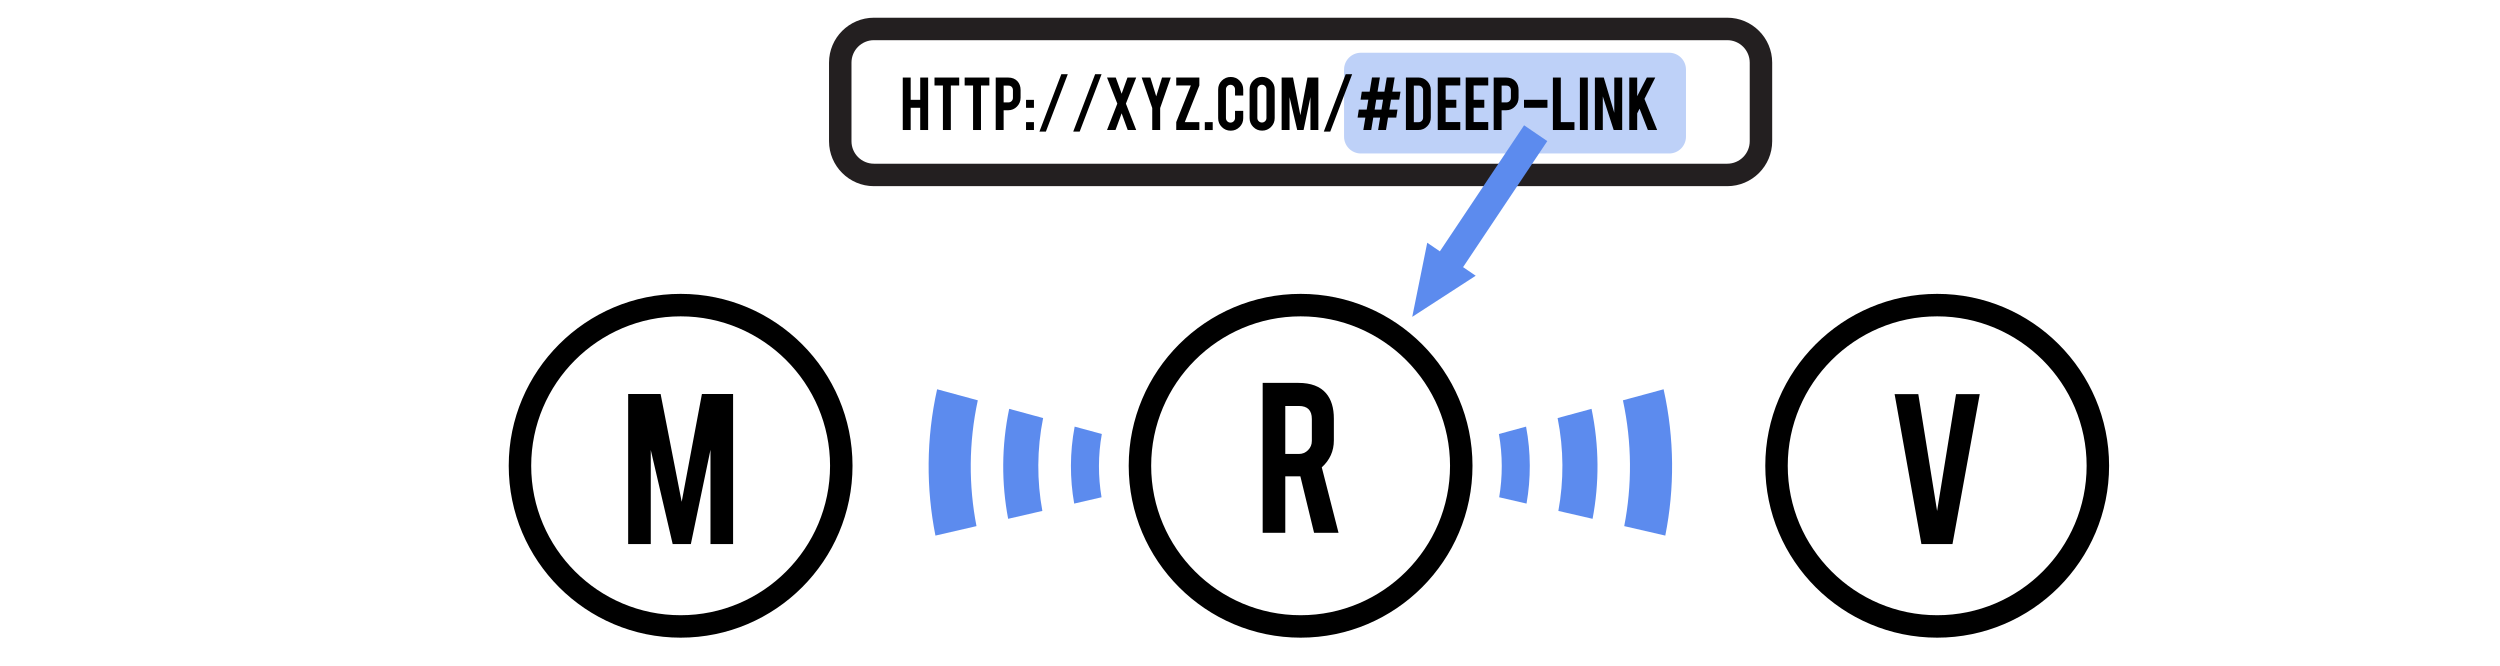
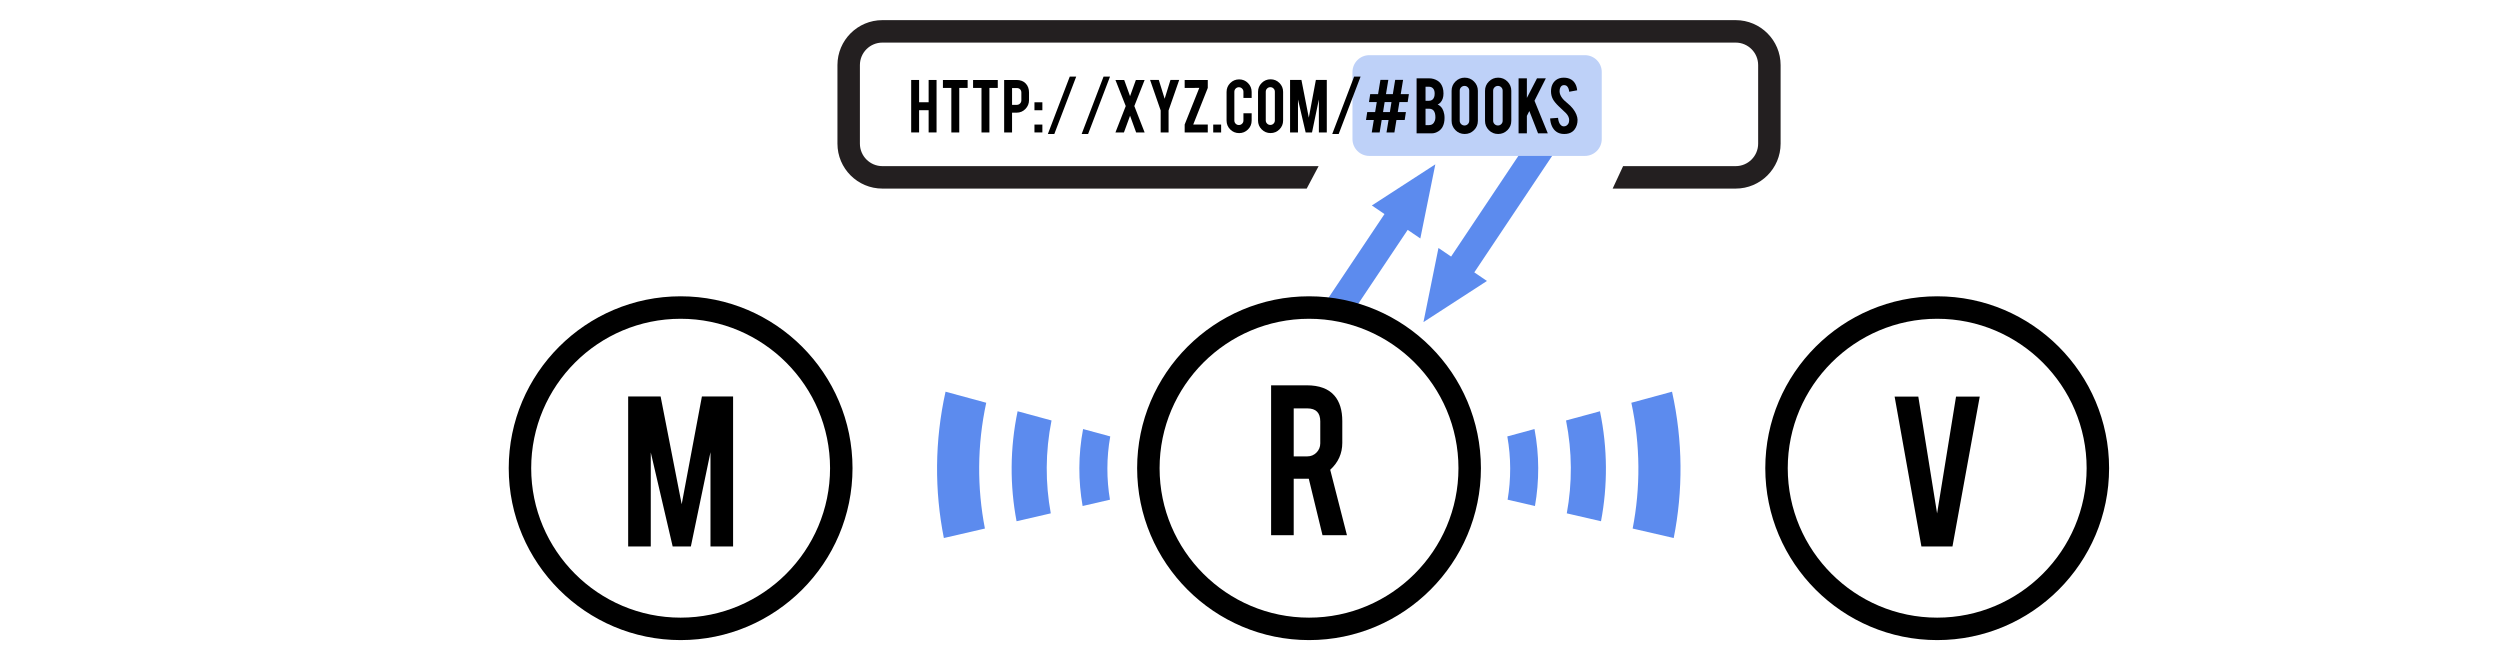
- <svg xmlns="http://www.w3.org/2000/svg" version="1.1" x="0px" y="0px" width="890.447px" height="236.988px" viewBox="0 -322.308 890.447 236.988" enable-background="new 0 -322.308 890.447 236.988" xml:space="preserve">
-   <g id="Layer_1">
+ <svg xmlns="http://www.w3.org/2000/svg" version="1.1" id="Layer_1" x="0px" y="0px" width="890.447px" height="236.988px" viewBox="0 0 890.447 236.988" enable-background="new 0 0 890.447 236.988" xml:space="preserve">
+   <polygon fill="#5C8BEE" points="555.114,52.118 525.116,97.013 529.616,100.076 507.007,114.724 512.351,88.322 516.85,91.385   546.849,46.49 " />
+   <path fill="#BED1F8" d="M570.51,49.536c0,3.312-2.687,6-6,6h-76.788c-3.312,0-6-2.688-6-6V25.649c0-3.313,2.688-6,6-6h76.788  c3.313,0,6,2.687,6,6V49.536z" />
+   <g>
+     <path d="M327.363,39.252v7.92h-2.819V28.484h2.819v7.935h3.397v-7.935h2.819v18.688h-2.819v-7.92H327.363z" />
+     <path d="M338.847,31.317h-2.998v-2.833h8.803v2.833h-2.983v15.855h-2.819L338.847,31.317L338.847,31.317z" />
+     <path d="M349.585,31.317h-2.998v-2.833h8.8v2.833h-2.98v15.855h-2.819L349.585,31.317L349.585,31.317z" />
+     <path d="M362.099,28.484c1.372,0,2.469,0.432,3.281,1.297c0.755,0.825,1.133,1.879,1.133,3.162v2.714   c0,1.233-0.43,2.287-1.29,3.162c-0.857,0.875-1.898,1.312-3.125,1.312h-1.625v7.04h-2.816V28.483L362.099,28.484L362.099,28.484z    M363.785,32.988c0-0.487-0.147-0.88-0.44-1.178s-0.684-0.447-1.171-0.447h-1.7v5.981h1.7c0.447,0,0.828-0.159,1.144-0.478   c0.312-0.318,0.47-0.701,0.47-1.148L363.785,32.988L363.785,32.988z" />
+     <path d="M368.452,36.433h2.819v2.834h-2.819V36.433z M368.452,44.368h2.819v2.804h-2.819V44.368z" />
+     <path d="M381.023,27.29h2.299l-7.801,20.448h-2.301L381.023,27.29z" />
+     <path d="M393.06,27.29h2.302l-7.804,20.448h-2.298L393.06,27.29z" />
+     <path d="M407.692,47.172h-3.026l-2.163-5.951l-2.18,5.951h-3.026l3.669-9.396l-3.669-9.292h3.117l2.088,5.772l2.073-5.772h3.117   l-3.669,9.292L407.692,47.172z" />
+     <path d="M413.405,39.342l-3.773-10.873h3.104l2.088,6.711l2.073-6.711h3.114l-3.788,10.873v7.83h-2.816L413.405,39.342   L413.405,39.342z" />
+     <path d="M430.185,28.484v2.833l-5.188,13.05h5.188v2.805h-8.23V44.35l5.206-13.047l-5.206,0.015v-2.833L430.185,28.484   L430.185,28.484z" />
+     <path d="M432.123,44.368h2.819v2.819h-2.819V44.368z" />
+     <path d="M441.355,47.411c-1.243,0-2.302-0.436-3.172-1.305c-0.867-0.87-1.305-1.921-1.305-3.154V32.75   c0-1.243,0.438-2.299,1.312-3.169s1.929-1.305,3.16-1.305c1.242,0,2.299,0.438,3.161,1.312c0.865,0.875,1.3,1.929,1.3,3.162v2.133   h-2.926V32.69c0-0.447-0.156-0.83-0.477-1.148c-0.318-0.318-0.701-0.477-1.148-0.477c-0.445,0-0.828,0.159-1.141,0.477   s-0.47,0.701-0.47,1.148v10.232c0,0.447,0.155,0.828,0.47,1.141c0.312,0.313,0.693,0.47,1.141,0.47c0.448,0,0.83-0.156,1.148-0.47   c0.318-0.313,0.477-0.693,0.477-1.141v-2.581h2.926v2.61c0,1.243-0.438,2.297-1.312,3.162   C443.627,46.978,442.579,47.411,441.355,47.411z" />
+     <path d="M452.542,28.245c1.243,0,2.299,0.438,3.169,1.312s1.305,1.929,1.305,3.162v10.202c0,1.243-0.438,2.299-1.312,3.169   c-0.875,0.871-1.929,1.305-3.162,1.305c-1.243,0-2.297-0.438-3.162-1.312s-1.298-1.929-1.298-3.162V32.719   c0-1.243,0.438-2.299,1.312-3.169C450.268,28.68,451.318,28.245,452.542,28.245z M454.078,32.66c0-0.447-0.157-0.828-0.47-1.141   c-0.313-0.313-0.694-0.47-1.144-0.47s-0.831,0.157-1.146,0.47c-0.318,0.313-0.479,0.693-0.479,1.141v10.23   c0,0.448,0.159,0.828,0.479,1.141c0.315,0.312,0.698,0.47,1.146,0.47s0.828-0.156,1.144-0.47c0.312-0.313,0.47-0.693,0.47-1.141   V32.66z" />
+     <path d="M462.31,47.172h-2.816V28.469h4.045l2.627,13.438l2.521-13.438h3.889v18.703h-2.819V35.419l-2.445,11.753h-2.267   l-2.729-11.723L462.31,47.172L462.31,47.172z" />
+     <path d="M482.309,27.29h2.302l-7.804,20.448h-2.298L482.309,27.29z" />
+     <path d="M498.442,36.359l-0.586,3.549h2.9l-0.433,2.834h-2.938l-0.729,4.43h-2.812l0.731-4.43h-2.446l-0.729,4.43h-2.812l0.73-4.43   h-2.774l0.434-2.834h2.811l0.585-3.549h-2.771l0.436-2.834h2.803l0.836-5.071h2.812l-0.836,5.071h2.443l0.836-5.071h2.812   l-0.836,5.071h2.91l-0.436,2.834H498.442z M495.615,36.359h-2.434l-0.567,3.549h2.431L495.615,36.359z" />
+   </g>
+   <g>
+     <path d="M504.56,47.49V27.896h4.424c1.166,0,2.219,0.308,3.154,0.922c0.804,0.521,1.375,1.328,1.721,2.422   c0.188,0.583,0.279,1.276,0.279,2.078c0,1.312-0.35,2.365-1.047,3.156c-0.292,0.333-0.636,0.589-1.031,0.766   c0.656,0.25,1.215,0.745,1.674,1.484c0.302,0.5,0.523,1.146,0.672,1.938c0.07,0.406,0.107,0.859,0.107,1.359   c0,1.24-0.232,2.292-0.703,3.156c-0.363,0.677-0.881,1.219-1.547,1.625c-0.75,0.458-1.495,0.688-2.232,0.688H504.56z    M507.747,35.896h1.234c0.916,0,1.529-0.448,1.844-1.344c0.114-0.333,0.172-0.745,0.172-1.234c0-0.812-0.198-1.427-0.594-1.844   c-0.365-0.385-0.839-0.578-1.422-0.578h-1.234V35.896z M507.747,44.568h1.234c1,0,1.69-0.516,2.076-1.547   c0.137-0.354,0.203-0.76,0.203-1.219c0-1.094-0.209-1.891-0.625-2.391c-0.375-0.458-0.928-0.688-1.654-0.688h-1.234V44.568z" />
+     <path d="M521.7,27.662c1.301,0,2.408,0.458,3.318,1.375s1.367,2.021,1.367,3.312v10.688c0,1.302-0.459,2.409-1.375,3.32   c-0.918,0.912-2.021,1.367-3.312,1.367c-1.303,0-2.406-0.458-3.312-1.375c-0.904-0.917-1.357-2.021-1.357-3.312V32.349   c0-1.302,0.457-2.409,1.375-3.32C519.319,28.118,520.419,27.662,521.7,27.662z M523.31,32.287c0-0.469-0.163-0.867-0.49-1.195   c-0.328-0.328-0.729-0.492-1.195-0.492s-0.871,0.164-1.203,0.492c-0.334,0.328-0.5,0.727-0.5,1.195v10.719   c0,0.469,0.166,0.867,0.5,1.195c0.332,0.328,0.734,0.492,1.203,0.492s0.867-0.164,1.195-0.492c0.327-0.328,0.49-0.727,0.49-1.195   V32.287z" />
+     <path d="M533.606,27.662c1.301,0,2.406,0.458,3.318,1.375c0.91,0.917,1.367,2.021,1.367,3.312v10.688   c0,1.302-0.459,2.409-1.375,3.32c-0.918,0.912-2.021,1.367-3.312,1.367c-1.305,0-2.406-0.458-3.312-1.375s-1.359-2.021-1.359-3.312   V32.349c0-1.302,0.457-2.409,1.375-3.32C531.226,28.118,532.325,27.662,533.606,27.662z M535.216,32.287   c0-0.469-0.164-0.867-0.492-1.195c-0.327-0.328-0.727-0.492-1.193-0.492c-0.47,0-0.871,0.164-1.203,0.492   c-0.334,0.328-0.5,0.727-0.5,1.195v10.719c0,0.469,0.166,0.867,0.5,1.195c0.332,0.328,0.732,0.492,1.203,0.492   c0.469,0,0.867-0.164,1.193-0.492c0.328-0.328,0.492-0.727,0.492-1.195V32.287z" />
+     <path d="M543.84,41.279v6.211h-2.953V27.896h2.953v6.984l3.609-6.984h3.146l-4.042,7.992l4.74,11.602h-3.472l-3.103-7.955   L543.84,41.279z" />
+     <path d="M561.887,42.615c0.021,1.365-0.334,2.531-1.062,3.5c-0.479,0.656-1.156,1.12-2.031,1.391   c-0.469,0.146-1.016,0.219-1.641,0.219c-1.156,0-2.115-0.286-2.875-0.859c-0.638-0.469-1.141-1.106-1.509-1.914   c-0.369-0.807-0.587-1.731-0.647-2.773l2.812-0.203c0.125,1.142,0.429,1.969,0.906,2.481c0.354,0.388,0.76,0.571,1.219,0.55   c0.646-0.021,1.161-0.339,1.549-0.954c0.195-0.302,0.297-0.735,0.297-1.298c0-0.813-0.37-1.621-1.109-2.424   c-0.584-0.553-1.459-1.382-2.625-2.487c-0.979-0.949-1.672-1.798-2.078-2.549c-0.438-0.845-0.656-1.762-0.656-2.752   c0-1.783,0.601-3.133,1.799-4.05c0.737-0.553,1.654-0.829,2.75-0.829c1.052,0,1.951,0.234,2.701,0.703   c0.584,0.365,1.057,0.875,1.414,1.531c0.359,0.656,0.575,1.412,0.648,2.266l-2.828,0.516c-0.084-0.802-0.312-1.427-0.688-1.875   c-0.271-0.323-0.662-0.484-1.174-0.484c-0.541,0-0.951,0.24-1.232,0.719c-0.229,0.386-0.344,0.865-0.344,1.438   c0,0.896,0.385,1.808,1.154,2.734c0.291,0.354,0.729,0.771,1.312,1.25c0.688,0.573,1.141,0.974,1.357,1.203   c0.729,0.729,1.291,1.448,1.688,2.156c0.188,0.333,0.338,0.641,0.453,0.922C561.73,41.438,561.876,42.063,561.887,42.615z" />
+   </g>
+   <g id="Layer_1_1_">
    <g>
-       <path fill="#5C8BEE" d="M533.978-145.191l9.741,2.25c1.562-8.878,1.592-18.141-0.166-27.415l-9.677,2.628    C535.234-160.106,535.204-152.503,533.978-145.191z" />
-       <path fill="#5C8BEE" d="M555.055-140.328l12.187,2.812c2.398-12.648,2.397-25.917-0.37-39.173l-12.086,3.282    C557.028-162.217,557.018-151.021,555.055-140.328z" />
-       <path fill="#5C8BEE" d="M578.517-134.915l14.623,3.374c3.334-16.794,3.32-34.482-0.599-52.118l-14.491,3.936    C581.316-164.561,581.32-149.367,578.517-134.915z" />
+       <path fill="#5C8BEE" d="M536.979,177.98l9.74,2.25c1.562-8.877,1.592-18.143-0.166-27.414l-9.677,2.627    C538.234,163.066,538.204,170.669,536.979,177.98z" />
+       <path fill="#5C8BEE" d="M558.055,182.844l12.188,2.812c2.396-12.648,2.396-25.918-0.37-39.174l-12.086,3.281    C560.028,160.955,560.018,172.15,558.055,182.844z" />
+       <path fill="#5C8BEE" d="M581.517,188.257l14.623,3.374c3.334-16.794,3.32-34.482-0.599-52.117l-14.491,3.938    C584.316,158.611,584.32,173.805,581.517,188.257z" />
    </g>
    <g>
-       <path fill="#5C8BEE" d="M392.344-145.191l-9.741,2.25c-1.562-8.878-1.592-18.141,0.166-27.415l9.677,2.628    C391.087-160.106,391.117-152.503,392.344-145.191z" />
-       <path fill="#5C8BEE" d="M371.267-140.328l-12.187,2.812c-2.398-12.648-2.397-25.917,0.37-39.173l12.086,3.282    C369.293-162.217,369.304-151.021,371.267-140.328z" />
-       <path fill="#5C8BEE" d="M347.805-134.915l-14.623,3.374c-3.334-16.794-3.32-34.482,0.599-52.118l14.491,3.936    C345.005-164.561,345.001-149.367,347.805-134.915z" />
+       <path fill="#5C8BEE" d="M395.344,177.98l-9.741,2.25c-1.562-8.877-1.592-18.143,0.166-27.414l9.68,2.627    C394.087,163.066,394.117,170.669,395.344,177.98z" />
+       <path fill="#5C8BEE" d="M374.267,182.844l-12.187,2.812c-2.398-12.648-2.397-25.918,0.37-39.174l12.086,3.281    C372.293,160.955,372.304,172.15,374.267,182.844z" />
+       <path fill="#5C8BEE" d="M350.805,188.257l-14.623,3.374c-3.334-16.794-3.317-34.482,0.602-52.117l14.491,3.938    C348.005,158.611,348.001,173.805,350.805,188.257z" />
    </g>
  </g>
-   <g id="labels">
+   <g>
    <g>
-       <g>
-         <path d="M684.365-128.525l-9.545-53.396h8.44l6.693,41.621l6.75-41.621h8.445l-9.716,53.396H684.365L684.365-128.525z" />
-       </g>
-       <path d="M689.988-95.184c-33.771,0-61.229-27.465-61.229-61.229c0-33.759,27.467-61.225,61.229-61.225    c33.762,0,61.227,27.465,61.227,61.225C751.215-122.646,723.748-95.184,689.988-95.184L689.988-95.184z M689.988-209.632    c-29.354,0-53.229,23.876-53.229,53.224c0,29.354,23.877,53.229,53.229,53.229c29.35,0,53.227-23.877,53.227-53.229    C743.215-185.755,719.338-209.632,689.988-209.632L689.988-209.632z" />
+       <path d="M684.365,194.646l-9.545-53.396h8.438l6.693,41.621l6.75-41.621h8.445l-9.719,53.396H684.365L684.365,194.646z" />
    </g>
+     <path d="M689.988,227.988c-33.771,0-61.229-27.465-61.229-61.229c0-33.759,27.467-61.225,61.229-61.225   c33.762,0,61.227,27.465,61.227,61.225C751.215,200.525,723.748,227.988,689.988,227.988L689.988,227.988z M689.988,113.54   c-29.354,0-53.229,23.876-53.229,53.224c0,29.354,23.877,53.229,53.229,53.229c29.35,0,53.227-23.877,53.227-53.229   C743.215,137.417,719.338,113.54,689.988,113.54L689.988,113.54z" />
+   </g>
+   <g>
    <g>
-       <g>
-         <path d="M231.792-128.525h-8.055v-53.439h11.559l7.506,38.386l7.205-38.386h11.104v53.438h-8.054v-33.58l-6.988,33.58h-6.477     l-7.799-33.494L231.792-128.525L231.792-128.525z" />
-       </g>
-       <path d="M242.424-95.184c-33.76,0-61.225-27.465-61.225-61.229c0-33.759,27.465-61.225,61.225-61.225    c33.76,0,61.225,27.465,61.225,61.225C303.649-122.646,276.184-95.184,242.424-95.184L242.424-95.184z M242.424-209.632    c-29.349,0-53.225,23.876-53.225,53.224c0,29.354,23.876,53.229,53.225,53.229c29.349,0,53.225-23.877,53.225-53.229    C295.649-185.755,271.773-209.632,242.424-209.632L242.424-209.632z" />
+       <path d="M231.792,194.646h-8.055v-53.438h11.559l7.506,38.386l7.205-38.386h11.104v53.438h-8.054v-33.58l-6.988,33.58h-6.477    l-7.799-33.494L231.792,194.646L231.792,194.646z" />
    </g>
+     <path d="M242.424,227.988c-33.76,0-61.225-27.465-61.225-61.229c0-33.759,27.465-61.225,61.225-61.225   c33.76,0,61.225,27.465,61.225,61.225C303.649,200.525,276.184,227.988,242.424,227.988L242.424,227.988z M242.424,113.54   c-29.349,0-53.225,23.876-53.225,53.224c0,29.354,23.876,53.229,53.225,53.229c29.349,0,53.225-23.877,53.225-53.229   C295.649,137.417,271.773,113.54,242.424,113.54L242.424,113.54z" />
+   </g>
+   <polygon fill="#5C8BEE" points="469.509,111.553 493.126,76.247 488.626,73.184 511.235,58.536 505.892,84.938 501.393,81.875   480.388,113.275 " />
+   <g>
+     <path d="M466.247,227.988c-33.76,0-61.225-27.465-61.225-61.229c0-33.759,27.465-61.225,61.225-61.225s61.225,27.465,61.225,61.225   C527.472,200.525,500.007,227.988,466.247,227.988L466.247,227.988z M466.247,113.54c-29.349,0-53.225,23.876-53.225,53.224   c0,29.354,23.876,53.229,53.225,53.229s53.225-23.877,53.225-53.229C519.472,137.417,495.596,113.54,466.247,113.54L466.247,113.54   z" />
    <g>
-       <path d="M463.247-95.184c-33.76,0-61.225-27.465-61.225-61.229c0-33.759,27.465-61.225,61.225-61.225    c33.76,0,61.225,27.465,61.225,61.225C524.472-122.646,497.007-95.184,463.247-95.184L463.247-95.184z M463.247-209.632    c-29.349,0-53.225,23.876-53.225,53.224c0,29.354,23.876,53.229,53.225,53.229c29.349,0,53.225-23.877,53.225-53.229    C516.472-185.755,492.596-209.632,463.247-209.632L463.247-209.632z" />
-       <g>
-         <path d="M462.438-185.931c4.488,0,7.784,1.236,9.886,3.708c1.847,2.159,2.77,5.171,2.77,9.034v7.755     c0,3.779-1.435,6.975-4.304,9.588l5.965,23.31h-8.709l-4.883-20.114c-0.228,0-0.469,0-0.725,0h-4.645v20.114h-8.054v-53.395     H462.438z M467.253-173.062c0-3.096-1.534-4.645-4.603-4.645h-4.858v17.088h4.858c1.279,0,2.365-0.454,3.26-1.363     c0.895-0.909,1.342-2.003,1.342-3.281V-173.062z" />
-       </g>
+       <path d="M465.438,137.24c4.488,0,7.784,1.236,9.889,3.709c1.847,2.158,2.77,5.171,2.77,9.033v7.756    c0,3.777-1.435,6.975-4.304,9.588l5.965,23.31h-8.709l-4.883-20.114c-0.229,0-0.469,0-0.728,0h-4.645v20.114h-8.054V137.24    H465.438z M470.253,150.109c0-3.096-1.534-4.646-4.603-4.646h-4.858v17.088h4.858c1.276,0,2.362-0.453,3.26-1.361    c0.895-0.908,1.342-2.002,1.342-3.281L470.253,150.109L470.253,150.109z" />
    </g>
-     <g>
-       <path fill="#231F20" d="M615.215-256H311.28c-8.822,0-16-7.178-16-16v-28c0-8.822,7.178-16,16-16h303.935c8.822,0,16,7.178,16,16    v28C631.215-263.178,624.037-256,615.215-256L615.215-256z M311.28-308c-4.411,0-8,3.589-8,8v28c0,4.411,3.589,8,8,8h303.935    c4.411,0,8-3.589,8-8v-28c0-4.411-3.589-8-8-8H311.28L311.28-308z" />
-       <path fill="#BED1F8" d="M600.51-273.636c0,3.313-2.687,6-6,6H484.722c-3.313,0-6-2.687-6-6v-23.887c0-3.313,2.687-6,6-6H594.51    c3.313,0,6,2.687,6,6V-273.636z" />
-       <g>
-         <path d="M324.363-283.92v7.92h-2.819v-18.688h2.819v7.935h3.4v-7.935h2.819V-276h-2.819v-7.92H324.363z" />
-         <path d="M335.847-291.855h-2.998v-2.833h8.8v2.833h-2.983V-276h-2.819V-291.855z" />
-         <path d="M346.585-291.855h-2.998v-2.833h8.8v2.833h-2.983V-276h-2.819V-291.855z" />
-         <path d="M359.099-294.688c1.372,0,2.466,0.432,3.281,1.297c0.755,0.825,1.133,1.879,1.133,3.162v2.714     c0,1.233-0.43,2.287-1.29,3.162s-1.901,1.312-3.125,1.312h-1.625v7.04h-2.819v-18.688H359.099z M360.785-290.184     c0-0.487-0.147-0.88-0.44-1.178c-0.293-0.298-0.684-0.447-1.171-0.447h-1.7v5.981h1.7c0.447,0,0.828-0.159,1.141-0.478     c0.313-0.318,0.47-0.701,0.47-1.148V-290.184z" />
-         <path d="M365.452-286.739h2.819v2.834h-2.819V-286.739z M365.452-278.804h2.819V-276h-2.819V-278.804z" />
-         <path d="M378.023-295.882h2.299l-7.801,20.448h-2.298L378.023-295.882z" />
-         <path d="M390.06-295.882h2.299l-7.801,20.448h-2.298L390.06-295.882z" />
-         <path d="M404.692-276h-3.026l-2.163-5.951l-2.18,5.951h-3.026l3.669-9.396l-3.669-9.292h3.117l2.088,5.772l2.073-5.772h3.117     l-3.669,9.292L404.692-276z" />
-         <path d="M410.405-283.83l-3.773-10.873h3.103l2.088,6.711l2.073-6.711h3.117l-3.788,10.873v7.83h-2.819V-283.83z" />
-         <path d="M427.185-294.688v2.833l-5.191,13.05h5.191V-276h-8.233v-2.822l5.206-13.047l-5.206,0.015v-2.833H427.185z" />
-         <path d="M429.123-278.804h2.819v2.819h-2.819V-278.804z" />
-         <path d="M438.355-275.761c-1.243,0-2.299-0.435-3.169-1.305s-1.305-1.921-1.305-3.154v-10.202c0-1.243,0.438-2.299,1.312-3.169     s1.929-1.305,3.162-1.305c1.243,0,2.297,0.438,3.162,1.312c0.865,0.875,1.297,1.929,1.297,3.162v2.133h-2.923v-2.193     c0-0.447-0.159-0.83-0.477-1.148c-0.318-0.318-0.701-0.477-1.148-0.477c-0.448,0-0.828,0.159-1.141,0.477     c-0.313,0.318-0.47,0.701-0.47,1.148v10.232c0,0.447,0.157,0.828,0.47,1.141c0.313,0.313,0.693,0.47,1.141,0.47     c0.447,0,0.83-0.156,1.148-0.47c0.318-0.313,0.477-0.693,0.477-1.141v-2.581h2.923v2.61c0,1.243-0.438,2.297-1.312,3.162     C440.627-276.194,439.579-275.761,438.355-275.761z" />
-         <path d="M449.542-294.927c1.243,0,2.299,0.438,3.169,1.312s1.305,1.929,1.305,3.162v10.202c0,1.243-0.438,2.299-1.312,3.169     c-0.875,0.871-1.929,1.305-3.162,1.305c-1.243,0-2.297-0.438-3.162-1.312s-1.298-1.929-1.298-3.162v-10.202     c0-1.243,0.438-2.299,1.312-3.169S448.318-294.927,449.542-294.927z M451.078-290.512c0-0.447-0.157-0.828-0.47-1.141     c-0.313-0.313-0.694-0.47-1.141-0.47c-0.448,0-0.831,0.157-1.148,0.47c-0.318,0.313-0.478,0.693-0.478,1.141v10.231     c0,0.448,0.159,0.828,0.478,1.141c0.318,0.313,0.701,0.47,1.148,0.47c0.447,0,0.828-0.156,1.141-0.47     c0.313-0.313,0.47-0.693,0.47-1.141V-290.512z" />
-         <path d="M459.31-276h-2.819v-18.703h4.045l2.627,13.436l2.522-13.436h3.886V-276h-2.819v-11.753L464.307-276h-2.267     l-2.729-11.723V-276z" />
-         <path d="M479.309-295.882h2.299l-7.801,20.448h-2.298L479.309-295.882z" />
-         <path d="M495.442-286.813l-0.586,3.549h2.903l-0.433,2.834h-2.938l-0.73,4.43h-2.812l0.731-4.43h-2.446l-0.731,4.43h-2.812     l0.73-4.43h-2.774l0.434-2.834h2.808l0.585-3.549h-2.768l0.433-2.834h2.803l0.836-5.071h2.812l-0.836,5.071h2.446l0.836-5.071     h2.812l-0.836,5.071h2.91l-0.433,2.834H495.442z M492.615-286.813h-2.431l-0.57,3.549h2.431L492.615-286.813z" />
-         <path d="M509.618-280.475c0,1.233-0.434,2.287-1.299,3.162S506.411-276,505.188-276h-4.431v-18.703h4.431     c1.232,0,2.279,0.438,3.139,1.312s1.291,1.924,1.291,3.147V-280.475z M503.577-278.789h1.699c0.449,0,0.826-0.162,1.135-0.485     c0.309-0.323,0.463-0.703,0.463-1.141v-9.784c0-0.448-0.158-0.83-0.471-1.148s-0.689-0.478-1.127-0.478h-1.699V-278.789z" />
-         <path d="M512.093-276v-18.703h8.023v2.834h-5.205v5.101h3.804v2.834h-3.804v5.101h5.205V-276H512.093z" />
-         <path d="M522.056-276v-18.703h8.023v2.834h-5.205v5.101h3.804v2.834h-3.804v5.101h5.205V-276H522.056z" />
-         <path d="M536.463-294.688c1.372,0,2.466,0.432,3.281,1.297c0.756,0.825,1.134,1.879,1.134,3.162v2.714     c0,1.233-0.431,2.287-1.29,3.162c-0.86,0.875-1.902,1.312-3.125,1.312h-1.626v7.04h-2.818v-18.688H536.463z M538.149-290.184     c0-0.487-0.147-0.88-0.44-1.178s-0.684-0.447-1.171-0.447h-1.7v5.981h1.7c0.448,0,0.828-0.159,1.142-0.478     c0.312-0.318,0.47-0.701,0.47-1.148V-290.184z" />
-         <path d="M542.817-286.754h8.351v2.833h-8.351V-286.754z" />
-         <path d="M560.789-276h-7.682v-18.688h2.818v15.884h4.863V-276z" />
-         <path d="M565.545-276h-2.818v-18.688h2.818V-276z" />
-         <path d="M571.23-294.703l3.742,12.57v-12.57h2.818V-276h-3.027l-3.879-11.977V-276h-2.818v-18.703H571.23z" />
-         <path d="M583.131-281.929V-276h-2.818v-18.703h2.818v6.667l3.445-6.667h3.006l-3.859,7.629L590.248-276h-3.314l-2.959-7.593     L583.131-281.929z" />
-       </g>
-     </g>
-     <polygon fill="#5C8BEE" points="551.114,-272.054 521.116,-227.159 525.616,-224.096 503.007,-209.448 508.351,-235.85    512.85,-232.787 542.849,-277.682  " />
  </g>
+   <path fill="#231F20" d="M574.391,67.172h43.824c8.822,0,16-7.178,16-16v-28c0-8.822-7.178-16-16-16H314.28c-8.822,0-16,7.178-16,16  v28c0,8.822,7.178,16,16,16h151.138l4.245-8H314.28c-4.411,0-8-3.589-8-8v-28c0-4.411,3.589-8,8-8h303.935c4.411,0,8,3.589,8,8v28  c0,4.411-3.589,8-8,8h-40.101L574.391,67.172z" />
</svg>
